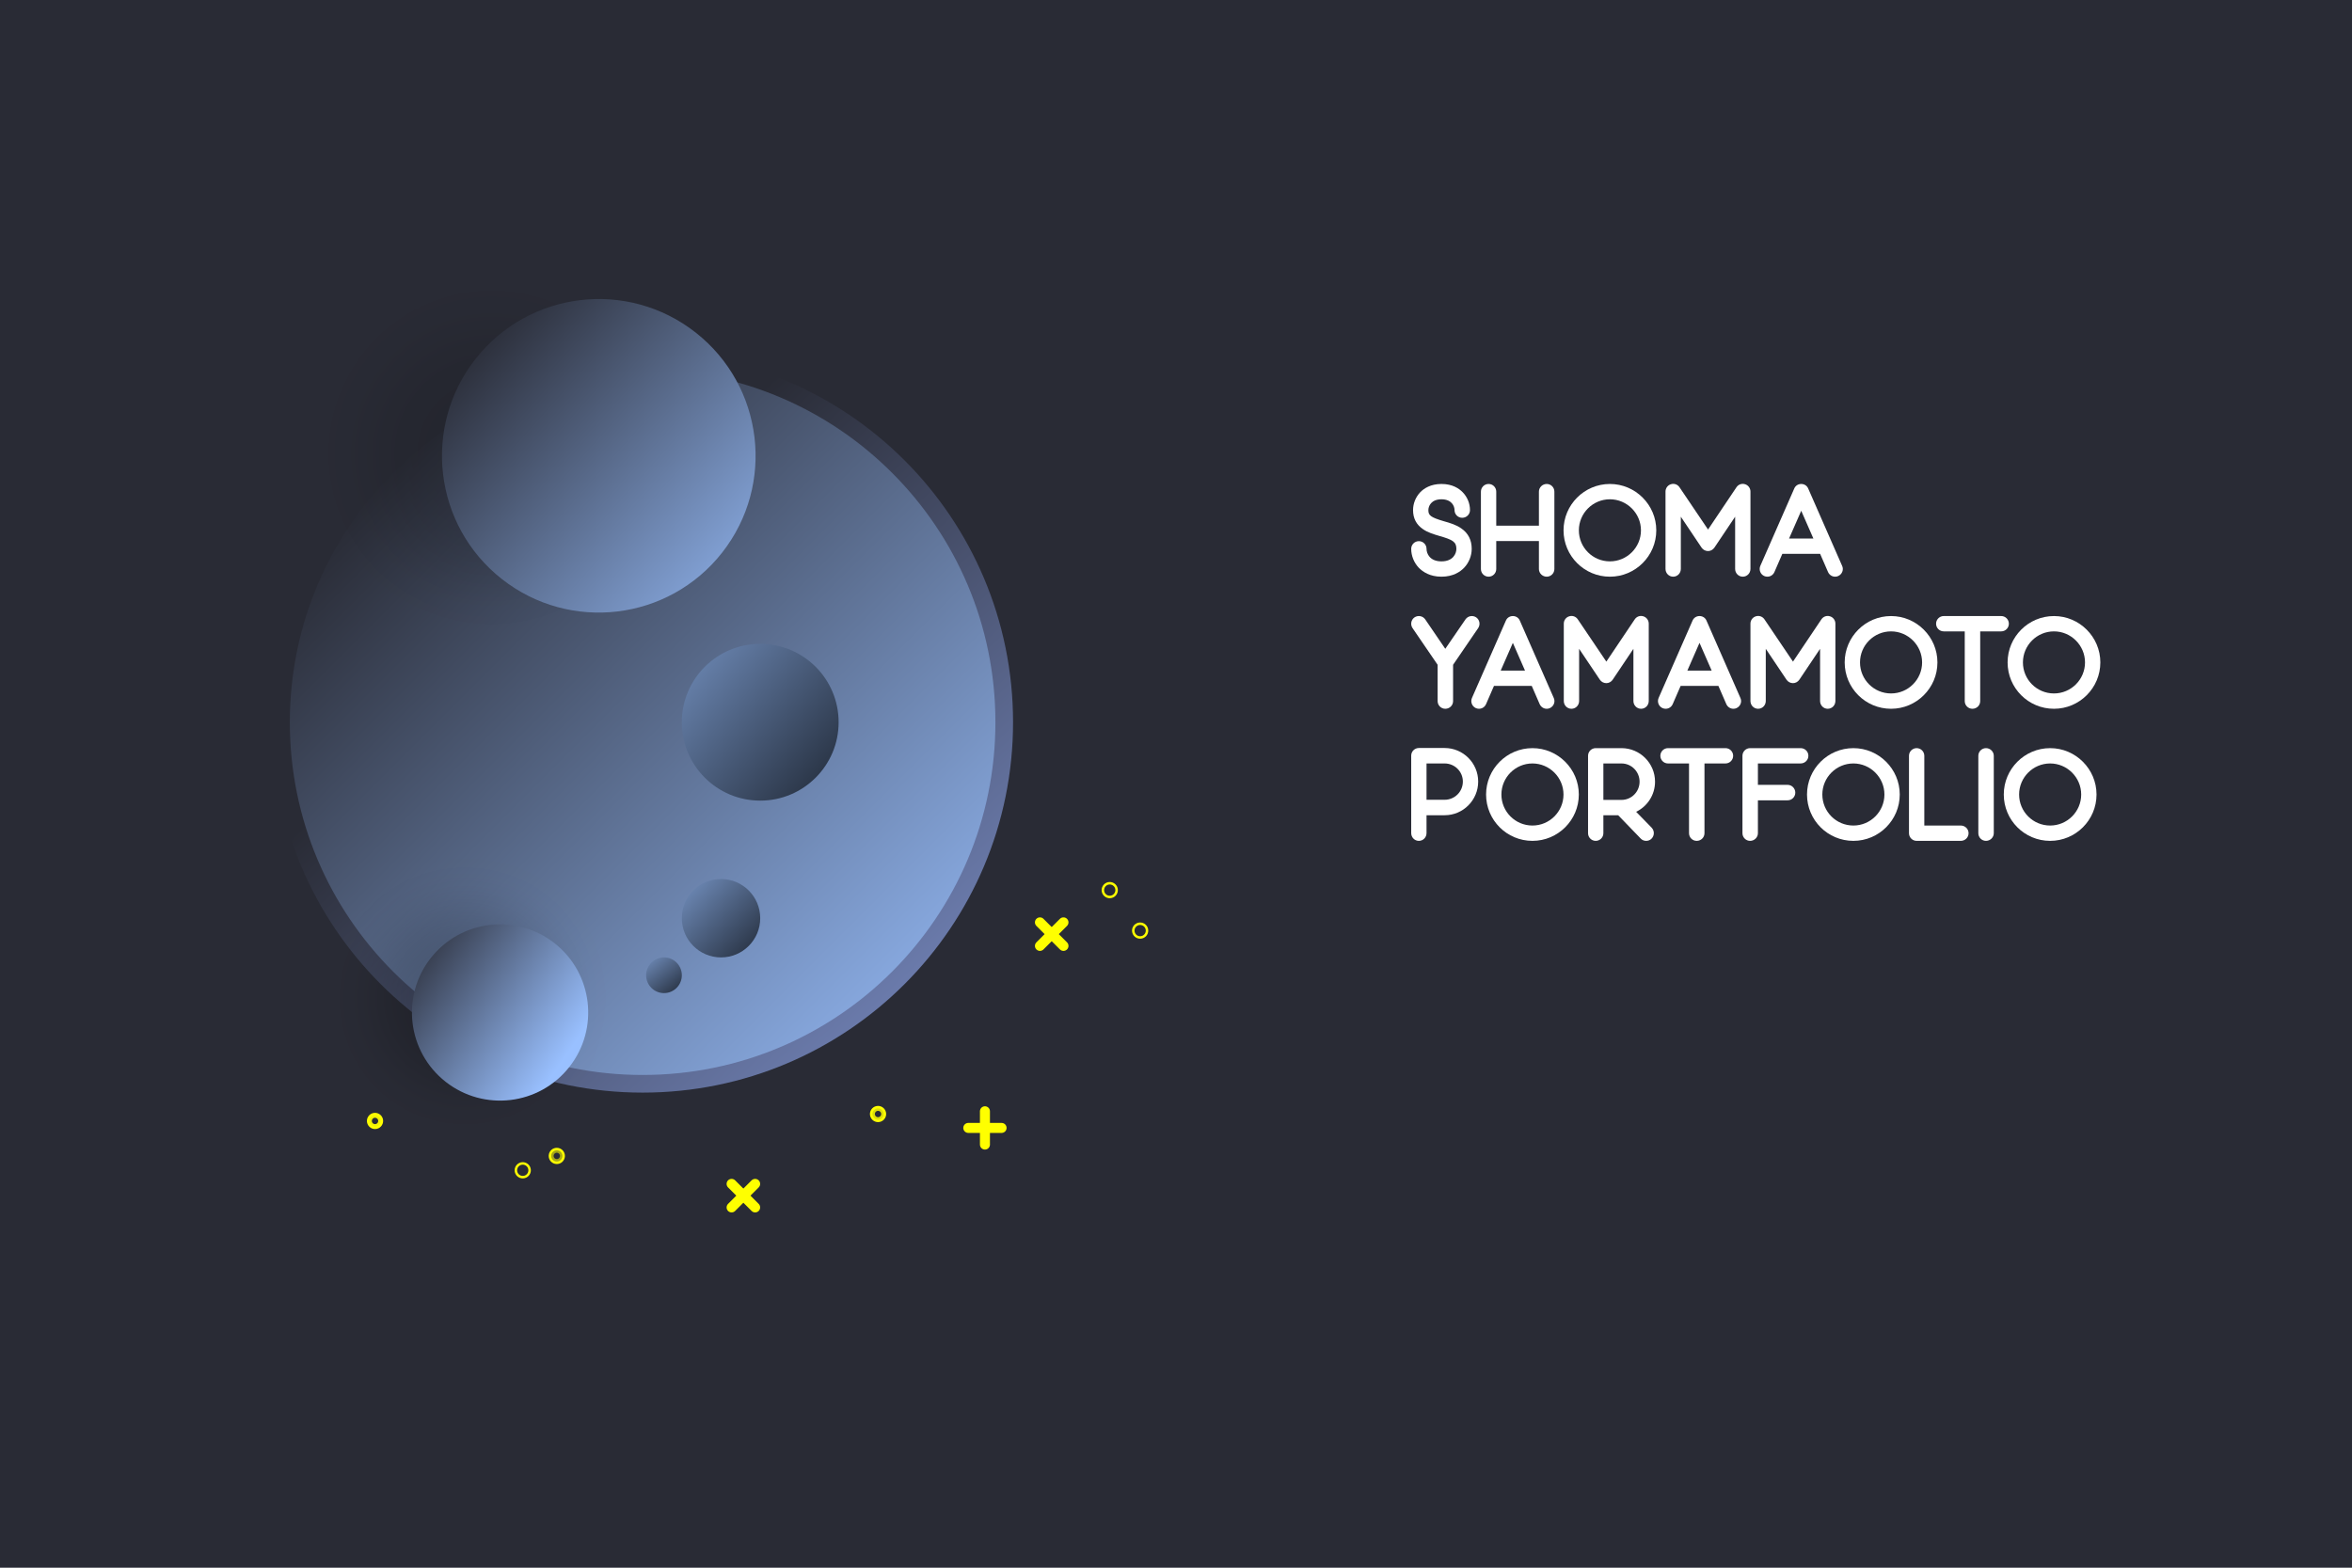
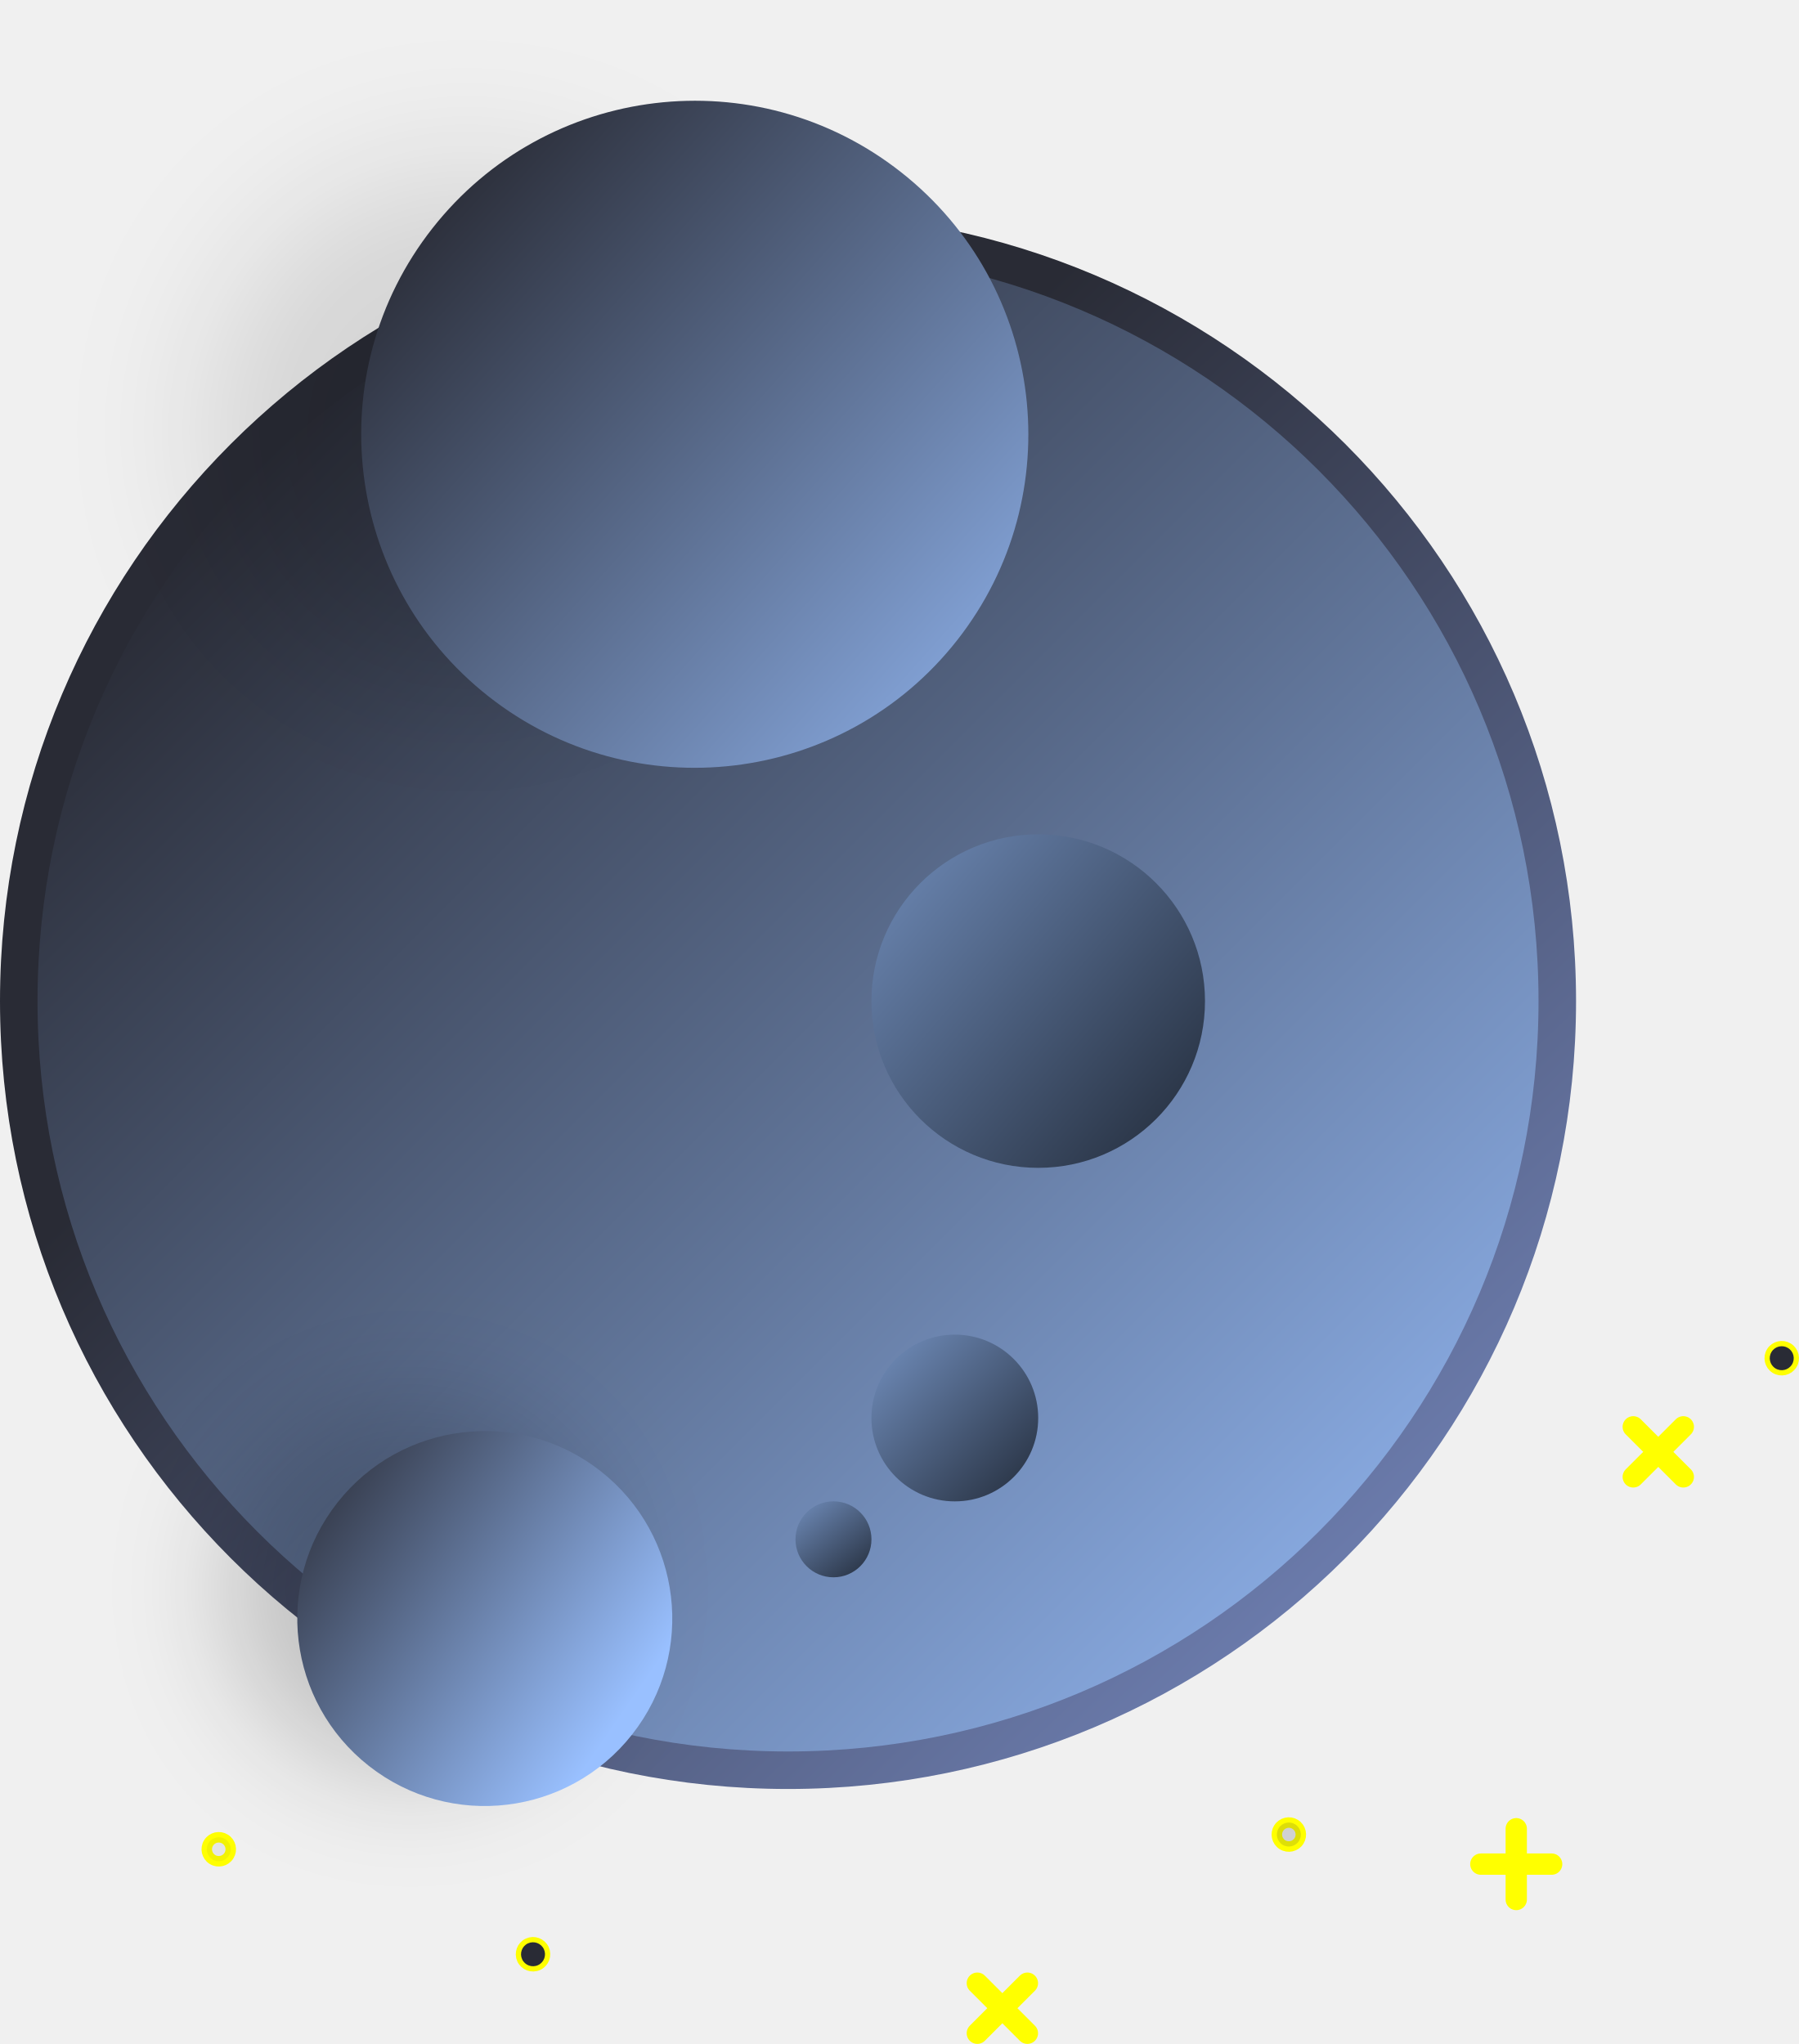
- <svg xmlns="http://www.w3.org/2000/svg" xmlns:xlink="http://www.w3.org/1999/xlink" width="793.75mm" height="529.167mm" version="1.1" viewBox="0 0 793.75 529.167" id="svg924">
+ <svg xmlns="http://www.w3.org/2000/svg" xmlns:xlink="http://www.w3.org/1999/xlink" width="285.39mm" height="324.313mm" version="1.1" viewBox="0 0 285.39 324.313" id="svg924">
  <defs id="defs860">
    <linearGradient id="linearGradient2961">
      <stop stop-color="#292b35" offset="0" id="stop815" />
      <stop stop-color="#292b35" stop-opacity="0" offset="1" id="stop817" />
    </linearGradient>
    <linearGradient id="linearGradient2678" x1="-105.83" x2="-264.58" y1="270.54" y2="111.79" gradientTransform="matrix(1.2857,0,0,1.2857,472.0068,56.702)" gradientUnits="userSpaceOnUse">
      <stop stop-color="#99c0ff" offset="0" id="stop820" />
      <stop stop-color="#292b35" offset="1" id="stop822" />
    </linearGradient>
    <linearGradient id="linearGradient2700" x1="-184.52" x2="-133.55" y1="231.64" y2="281.77" gradientTransform="translate(402.081,93.6314)" gradientUnits="userSpaceOnUse">
      <stop stop-color="#99c0ff" offset="0" id="stop825" />
      <stop offset="1" id="stop827" />
    </linearGradient>
    <linearGradient id="linearGradient2702" x1="-193.68" x2="-82.634" y1="143.54" y2="239.33" gradientTransform="translate(388.852,93.6314)" gradientUnits="userSpaceOnUse">
      <stop stop-color="#99c0ff" offset="0" id="stop830" />
      <stop offset="1" id="stop832" />
    </linearGradient>
    <linearGradient id="linearGradient2750" x2="-211.14" y1="376.38" y2="154.12" gradientTransform="translate(388.852,93.6314)" gradientUnits="userSpaceOnUse">
      <stop stop-color="#99b3ff" offset="0" id="stop835" />
      <stop stop-color="#292b35" offset="1" id="stop837" />
    </linearGradient>
    <linearGradient id="linearGradient2766" x1="-270.86" x2="-126.34" y1="76.093" y2="85.333" gradientTransform="translate(-85.49859,-100.2349)" gradientUnits="userSpaceOnUse">
      <stop stop-color="#99c0ff" offset="0" id="stop840" />
      <stop stop-color="#292b35" offset="1" id="stop842" />
    </linearGradient>
    <linearGradient id="linearGradient2770" x1="-232.87" x2="-114.92" y1="81.314" y2="73.964" gradientTransform="matrix(0.56211,0,0,0.56211,-230.3486,-249.3349)" gradientUnits="userSpaceOnUse">
      <stop stop-color="#99c0ff" offset="0" id="stop845" />
      <stop stop-color="#292b35" offset="1" id="stop847" />
    </linearGradient>
    <linearGradient id="linearGradient2786" x1="-183.37" x2="-136.9" y1="227.74" y2="286.15" gradientTransform="matrix(0.45553,0,0,0.45553,296.39,252.985)" gradientUnits="userSpaceOnUse">
      <stop stop-color="#99c0ff" offset="0" id="stop850" />
      <stop offset="1" id="stop852" />
    </linearGradient>
    <linearGradient id="linearGradient2995" x1="32.279" x2="-269.35" y1="244.61" y2="365.26" gradientTransform="translate(76.688,42.384)" gradientUnits="userSpaceOnUse" xlink:href="#linearGradient2961" />
    <linearGradient id="linearGradient2997" x1="32.279" x2="-269.35" y1="244.61" y2="365.26" gradientTransform="translate(-1.1279,-87.832)" gradientUnits="userSpaceOnUse" xlink:href="#linearGradient2961" />
    <linearGradient id="linearGradient2999" x1="32.279" x2="-269.35" y1="244.61" y2="365.26" gradientUnits="userSpaceOnUse" xlink:href="#linearGradient2961" />
    <linearGradient id="linearGradient3007" x1="32.279" x2="-269.35" y1="244.61" y2="365.26" gradientTransform="translate(40.844,77.519)" gradientUnits="userSpaceOnUse" xlink:href="#linearGradient2961" />
    <linearGradient id="linearGradient3015" x1="32.279" x2="-269.35" y1="244.61" y2="365.26" gradientTransform="translate(-40.844,-77.519)" gradientUnits="userSpaceOnUse" xlink:href="#linearGradient2961" />
    <linearGradient gradientUnits="userSpaceOnUse" gradientTransform="matrix(0.56211,1.243475e-8,-1.243475e-8,0.56211,-36.30284,-174.9548)" y2="73.964" y1="81.314" x2="-114.92" x1="-232.87" id="linearGradient2770-8">
      <stop id="stop845-3" offset="0" stop-color="#99c0ff" />
      <stop id="stop847-6" offset="1" stop-color="#292b35" />
    </linearGradient>
    <linearGradient gradientUnits="userSpaceOnUse" gradientTransform="translate(220.0299,-267.366)" y2="85.333" y1="76.093" x2="-126.34" x1="-270.86" id="linearGradient2766-0">
      <stop id="stop840-8" offset="0" stop-color="#99c0ff" />
      <stop id="stop842-3" offset="1" stop-color="#292b35" />
    </linearGradient>
    <filter style="color-interpolation-filters:sRGB" id="filter1862" x="-0.322" width="1.643" y="-0.322" height="1.643">
      <feGaussianBlur stdDeviation="14.182" id="feGaussianBlur1864" />
    </filter>
    <filter style="color-interpolation-filters:sRGB" id="filter1837" x="-0.354" width="1.708" y="-0.354" height="1.708">
      <feGaussianBlur stdDeviation="8.775" id="feGaussianBlur1839" />
    </filter>
-     <linearGradient xlink:href="#linearGradient2786" id="linearGradient1751" gradientUnits="userSpaceOnUse" gradientTransform="matrix(0.45553,0,0,0.45553,296.39,211.9796)" x1="-183.37" y1="227.74" x2="-136.9" y2="286.15" />
-     <linearGradient xlink:href="#linearGradient2702" id="linearGradient1749" gradientUnits="userSpaceOnUse" gradientTransform="translate(388.852,52.62598)" x1="-193.68" y1="143.54" x2="-82.634" y2="239.33" />
-     <linearGradient xlink:href="#linearGradient2700" id="linearGradient1931" gradientUnits="userSpaceOnUse" gradientTransform="translate(402.081,52.62598)" x1="-184.52" y1="231.64" x2="-133.55" y2="281.77" />
-     <linearGradient xlink:href="#linearGradient2678" id="linearGradient1745" gradientUnits="userSpaceOnUse" gradientTransform="matrix(1.2857,0,0,1.2857,472.0068,15.69658)" x1="-105.83" y1="270.54" x2="-264.58" y2="111.79" />
-     <linearGradient xlink:href="#linearGradient2750-1" id="linearGradient1747" gradientUnits="userSpaceOnUse" gradientTransform="translate(388.852,52.62598)" y1="376.38" x2="-211.14" y2="154.12" />
+     <linearGradient xlink:href="#linearGradient2786" id="linearGradient1751" gradientUnits="userSpaceOnUse" gradientTransform="matrix(0.45553,0,0,0.45553,204.533,127.0278)" x1="-183.37" y1="227.74" x2="-136.9" y2="286.15" />
+     <linearGradient xlink:href="#linearGradient2702" id="linearGradient1749" gradientUnits="userSpaceOnUse" gradientTransform="translate(296.995,-32.32578)" x1="-193.68" y1="143.54" x2="-82.634" y2="239.33" />
+     <linearGradient xlink:href="#linearGradient2700" id="linearGradient1931" gradientUnits="userSpaceOnUse" gradientTransform="translate(310.224,-32.32578)" x1="-184.52" y1="231.64" x2="-133.55" y2="281.77" />
+     <linearGradient xlink:href="#linearGradient2678" id="linearGradient1745" gradientUnits="userSpaceOnUse" gradientTransform="matrix(1.2857,0,0,1.2857,380.1498,-69.25518)" x1="-105.83" y1="270.54" x2="-264.58" y2="111.79" />
+     <linearGradient xlink:href="#linearGradient2750-1" id="linearGradient1747" gradientUnits="userSpaceOnUse" gradientTransform="translate(296.995,-32.32578)" y1="376.38" x2="-211.14" y2="154.12" />
    <linearGradient gradientUnits="userSpaceOnUse" gradientTransform="translate(388.852,93.6314)" y2="154.12" y1="376.38" x2="-211.14" id="linearGradient2750-1">
      <stop id="stop835-1" offset="0" stop-color="#99b3ff" />
      <stop id="stop837-8" offset="1" stop-color="#292b35" />
    </linearGradient>
-     <linearGradient xlink:href="#linearGradient2961" id="linearGradient3281" gradientUnits="userSpaceOnUse" gradientTransform="translate(76.688,42.384)" x1="32.279" y1="244.61" x2="-269.35" y2="365.26" />
-     <linearGradient xlink:href="#linearGradient2961" id="linearGradient3283" gradientUnits="userSpaceOnUse" gradientTransform="translate(-1.1279,-87.832)" x1="32.279" y1="244.61" x2="-269.35" y2="365.26" />
    <linearGradient xlink:href="#linearGradient2961" id="linearGradient3285" gradientUnits="userSpaceOnUse" x1="32.279" y1="244.61" x2="-269.35" y2="365.26" />
    <linearGradient xlink:href="#linearGradient2961" id="linearGradient3287" gradientUnits="userSpaceOnUse" x1="32.279" y1="244.61" x2="-269.35" y2="365.26" />
    <linearGradient xlink:href="#linearGradient2961" id="linearGradient3289" gradientUnits="userSpaceOnUse" x1="32.279" y1="244.61" x2="-269.35" y2="365.26" />
    <linearGradient xlink:href="#linearGradient2961" id="linearGradient3291" gradientUnits="userSpaceOnUse" gradientTransform="translate(76.688,42.384)" x1="32.279" y1="244.61" x2="-269.35" y2="365.26" />
    <linearGradient xlink:href="#linearGradient2961" id="linearGradient3293" gradientUnits="userSpaceOnUse" gradientTransform="translate(40.844,77.519)" x1="32.279" y1="244.61" x2="-269.35" y2="365.26" />
    <linearGradient xlink:href="#linearGradient2961" id="linearGradient3295" gradientUnits="userSpaceOnUse" x1="32.279" y1="244.61" x2="-269.35" y2="365.26" />
    <linearGradient xlink:href="#linearGradient2961" id="linearGradient3297" gradientUnits="userSpaceOnUse" x1="32.279" y1="244.61" x2="-269.35" y2="365.26" />
    <linearGradient xlink:href="#linearGradient2961" id="linearGradient3299" gradientUnits="userSpaceOnUse" x1="32.279" y1="244.61" x2="-269.35" y2="365.26" />
    <linearGradient xlink:href="#linearGradient2961" id="linearGradient3301" gradientUnits="userSpaceOnUse" gradientTransform="translate(-40.844,-77.519)" x1="32.279" y1="244.61" x2="-269.35" y2="365.26" />
    <linearGradient xlink:href="#linearGradient2961" id="linearGradient3303" gradientUnits="userSpaceOnUse" gradientTransform="translate(-40.844,-77.519)" x1="32.279" y1="244.61" x2="-269.35" y2="365.26" />
    <linearGradient xlink:href="#linearGradient2961" id="linearGradient3305" gradientUnits="userSpaceOnUse" x1="32.279" y1="244.61" x2="-269.35" y2="365.26" />
    <linearGradient xlink:href="#linearGradient2961" id="linearGradient3307" gradientUnits="userSpaceOnUse" x1="32.279" y1="244.61" x2="-269.35" y2="365.26" />
    <linearGradient xlink:href="#linearGradient2961" id="linearGradient3309" gradientUnits="userSpaceOnUse" x1="32.279" y1="244.61" x2="-269.35" y2="365.26" />
  </defs>
-   <flowRoot xml:space="preserve" id="flowRoot1047" style="font-style:normal;font-weight:normal;font-size:40px;line-height:1.25;font-family:sans-serif;letter-spacing:0px;word-spacing:0px;fill:#000000;fill-opacity:1;stroke:none" transform="translate(709.0833,164.0467)">
+   <flowRoot xml:space="preserve" id="flowRoot1047" style="font-style:normal;font-weight:normal;font-size:40px;line-height:1.25;font-family:sans-serif;letter-spacing:0px;word-spacing:0px;fill:#000000;fill-opacity:1;stroke:none" transform="translate(617.2263,79.09491)">
    <flowRegion id="flowRegion1049">
      <rect id="rect1051" width="182.407" height="202.674" x="2526.668" y="1096.745" />
    </flowRegion>
    <flowPara id="flowPara1053" />
  </flowRoot>
-   <g style="fill-rule:evenodd" id="g870-7" transform="translate(476.25,58.86958)">
-     <rect id="rect864-1" style="fill:#292b35;stroke-width:0.976;paint-order:normal" height="529.167" width="793.75" y="-58.87" x="-476.25" />
-     <circle id="circle866-5" style="fill:url(#linearGradient3281);stroke:#ffff00;stroke-width:1.665;stroke-linecap:round;stroke-linejoin:round;paint-order:stroke fill markers" r="1.903" cy="-193.21" cx="190.24" transform="rotate(155.16)" />
-     <circle id="circle868-3" style="fill:url(#linearGradient3283);stroke:#ffff00;stroke-width:1.665;stroke-linecap:round;stroke-linejoin:round;paint-order:stroke fill markers" r="1.903" cy="-270.74" cx="-345.84" transform="rotate(-87.022)" />
-   </g>
-   <g style="stroke:#ffff00;stroke-linecap:round;stroke-linejoin:round" id="g898-8" transform="translate(476.25,58.86958)">
+   <g style="stroke:#ffff00;stroke-linecap:round;stroke-linejoin:round" id="g898-8" transform="translate(384.393,-26.08218)">
    <g style="fill:url(#linearGradient3289);stroke-width:0.926" id="g876-1" transform="matrix(-3.6485,0,0,-3.6485,-1405.6,649.54)">
      <path style="fill:url(#linearGradient3285)" id="path872-1" d="m -324.57,82.459 2.177,2.177" />
      <path style="fill:url(#linearGradient3287)" id="path874-2" d="m -324.57,84.636 2.177,-2.177" />
    </g>
    <circle id="circle878-4" style="fill:url(#linearGradient3291);fill-rule:evenodd;stroke-width:1.665;paint-order:stroke fill markers" r="1.903" cy="-179.1" cx="413.31" transform="rotate(155.16)" />
    <circle id="circle880-7" style="fill:url(#linearGradient3293);fill-rule:evenodd;stroke-width:1.665;paint-order:stroke fill markers" r="1.903" cy="-41.156" cx="258.88" transform="rotate(121.87)" />
    <g style="fill:url(#linearGradient3299);stroke-width:0.926" id="g886-8" transform="matrix(3.6485,0,0,3.6485,1058.9,-48.382)">
      <path style="fill:url(#linearGradient3295)" id="path882-9" d="m -324.57,82.459 2.177,2.177" />
      <path style="fill:url(#linearGradient3297)" id="path884-1" d="m -324.57,84.636 2.177,-2.177" />
    </g>
    <circle id="circle888-1" style="fill:url(#linearGradient3301);fill-rule:evenodd;stroke-width:1.665;paint-order:stroke fill markers" r="1.903" cy="-128.27" cx="-455.97" transform="rotate(-58.129)" />
    <circle id="circle890-2" style="fill:url(#linearGradient3303);fill-rule:evenodd;stroke-width:1.665;paint-order:stroke fill markers" r="1.903" cy="14.66" cx="-364.35" transform="rotate(-58.129)" />
    <g style="fill:url(#linearGradient3309);stroke-width:0.926" id="g896-0" transform="matrix(2.5799,2.5799,-2.5799,2.5799,906.24,940.86)">
      <path style="fill:url(#linearGradient3305)" id="path892-6" d="m -324.57,82.459 2.177,2.177" />
      <path style="fill:url(#linearGradient3307)" id="path894-9" d="m -324.57,84.636 2.177,-2.177" />
    </g>
  </g>
-   <circle cx="216.87" cy="243.79" r="119.06" style="fill:url(#linearGradient1745);fill-rule:evenodd;stroke:url(#linearGradient1747);stroke-width:11.906;stroke-linecap:round;stroke-linejoin:round;stroke-dashoffset:50.003;paint-order:stroke fill markers" id="circle900-2" />
-   <circle cx="243.33" cy="309.94" r="13.229" style="fill:url(#linearGradient1931);fill-rule:evenodd;stroke-width:1;paint-order:normal" id="circle902-1" />
-   <circle cx="256.56" cy="243.79" r="26.458" style="fill:url(#linearGradient1749);fill-rule:evenodd;stroke-width:1;paint-order:normal" id="circle904-5" />
-   <circle cx="224.08" cy="329.19" r="6.026" style="fill:url(#linearGradient1751);fill-rule:evenodd;stroke-width:1;paint-order:normal" id="circle910-0" />
-   <g aria-label="SHOMAYAMAMOTOPORTFOLIO" style="font-size:44.585px;line-height:1;font-family:'Moon 2.0';letter-spacing:1.323px;word-spacing:0px;fill:#ffffff;stroke-width:1.115" id="text920-1" transform="translate(1e-5,-67.46376)">
-     <path d="m 486.461,262.123 c -3.923,0 -6.286,-1.65 -7.624,-2.987 -1.65,-1.739 -2.586,-4.057 -2.586,-6.42 0,-1.427 1.159,-2.586 2.586,-2.586 1.427,0 2.586,1.159 2.586,2.586 0,1.56 1.07,4.236 5.038,4.236 3.968,0 5.038,-2.675 5.038,-4.236 0,-2.363 -1.293,-3.076 -5.662,-4.325 -1.962,-0.58 -3.968,-1.159 -5.618,-2.318 -2.229,-1.516 -3.344,-3.656 -3.344,-6.42 0,-2.229 0.892,-4.414 2.408,-6.019 1.248,-1.293 3.522,-2.809 7.178,-2.809 3.701,0 5.93,1.516 7.178,2.809 1.56,1.605 2.452,3.79 2.452,6.019 0,1.427 -1.159,2.586 -2.631,2.586 -1.427,0 -2.586,-1.159 -2.586,-2.586 0,-1.338 -0.936,-3.656 -4.414,-3.656 -3.478,0 -4.414,2.318 -4.414,3.656 0,1.739 0.669,2.408 5.216,3.745 2.051,0.58 4.191,1.204 5.93,2.452 2.318,1.605 3.478,3.923 3.478,6.866 0,2.363 -0.936,4.681 -2.586,6.42 -1.293,1.338 -3.701,2.987 -7.624,2.987 z" id="path977-5" />
-     <path d="m 521.983,230.824 c -1.427,0 -2.631,1.159 -2.631,2.586 v 11.503 h -14.401 v -11.503 c 0,-1.427 -1.159,-2.586 -2.586,-2.586 -1.427,0 -2.586,1.159 -2.586,2.586 v 26.127 c 0,1.427 1.159,2.586 2.586,2.586 1.427,0 2.586,-1.159 2.586,-2.586 v -9.452 h 14.401 v 9.452 c 0,1.427 1.204,2.586 2.631,2.586 1.427,0 2.586,-1.159 2.586,-2.586 v -26.127 c 0,-1.427 -1.159,-2.586 -2.586,-2.586 z" id="path979-0" />
-     <path d="m 543.311,262.123 c -8.649,0 -15.649,-7 -15.649,-15.649 0,-8.605 7,-15.649 15.649,-15.649 8.605,0 15.649,7.044 15.649,15.649 0,8.649 -7.044,15.649 -15.649,15.649 z m 0,-26.127 c -5.796,0 -10.477,4.726 -10.477,10.477 0,5.796 4.681,10.477 10.477,10.477 5.751,0 10.477,-4.681 10.477,-10.477 0,-5.751 -4.726,-10.477 -10.477,-10.477 z" id="path981-5" />
-     <path d="m 588.157,262.123 c -1.427,0 -2.586,-1.159 -2.586,-2.631 v -17.611 l -7,10.433 c -0.49,0.713 -1.293,1.159 -2.14,1.159 -0.892,0 -1.694,-0.446 -2.185,-1.159 l -7,-10.433 v 17.611 c 0,1.471 -1.159,2.631 -2.586,2.631 -1.427,0 -2.586,-1.159 -2.586,-2.631 v -26.127 c 0,-1.115 0.758,-2.14 1.828,-2.452 1.115,-0.357 2.274,0.089 2.898,1.025 l 9.63,14.267 9.586,-14.267 c 0.624,-0.936 1.783,-1.382 2.898,-1.025 1.07,0.312 1.828,1.338 1.828,2.452 v 26.127 c 0,1.471 -1.159,2.631 -2.586,2.631 z" id="path983-0" />
-     <path d="m 621.697,258.511 -11.458,-26.127 c -0.401,-0.981 -1.338,-1.56 -2.363,-1.56 -1.025,0 -1.962,0.58 -2.363,1.56 l -11.458,26.127 c -0.535,1.293 0.045,2.809 1.338,3.388 1.338,0.58 2.853,0 3.433,-1.338 l 2.675,-6.153 h 12.751 l 2.675,6.153 c 0.446,0.981 1.382,1.56 2.363,1.56 0.357,0 0.713,-0.045 1.07,-0.223 1.293,-0.58 1.917,-2.095 1.338,-3.388 z m -17.923,-9.274 4.102,-9.363 4.102,9.363 z" id="path985-1" />
-     <path d="m 498.187,275.855 c -1.204,-0.803 -2.809,-0.49 -3.611,0.669 l -6.822,9.942 -6.777,-9.942 c -0.803,-1.159 -2.408,-1.471 -3.611,-0.669 -1.159,0.803 -1.471,2.408 -0.669,3.611 l 8.471,12.395 v 12.261 c 0,1.427 1.159,2.586 2.586,2.586 1.471,0 2.631,-1.159 2.631,-2.586 V 291.861 l 8.471,-12.395 c 0.803,-1.204 0.49,-2.809 -0.669,-3.611 z" id="path987-1" />
-     <path d="m 524.378,303.096 -11.458,-26.127 c -0.401,-0.981 -1.338,-1.56 -2.363,-1.56 -1.025,0 -1.962,0.58 -2.363,1.56 l -11.458,26.127 c -0.535,1.293 0.045,2.809 1.338,3.388 1.338,0.58 2.853,0 3.433,-1.338 l 2.675,-6.153 h 12.751 l 2.675,6.153 c 0.446,0.981 1.382,1.56 2.363,1.56 0.357,0 0.713,-0.045 1.07,-0.223 1.293,-0.58 1.917,-2.095 1.338,-3.388 z m -17.923,-9.274 4.102,-9.363 4.102,9.363 z" id="path989-6" />
-     <path d="m 553.831,306.708 c -1.427,0 -2.586,-1.159 -2.586,-2.631 v -17.611 l -7,10.433 c -0.49,0.713 -1.293,1.159 -2.14,1.159 -0.892,0 -1.694,-0.446 -2.185,-1.159 l -7,-10.433 v 17.611 c 0,1.471 -1.159,2.631 -2.586,2.631 -1.427,0 -2.586,-1.159 -2.586,-2.631 v -26.127 c 0,-1.115 0.758,-2.14 1.828,-2.452 1.115,-0.357 2.274,0.089 2.898,1.025 l 9.63,14.267 9.586,-14.267 c 0.624,-0.936 1.783,-1.382 2.898,-1.025 1.07,0.312 1.828,1.338 1.828,2.452 v 26.127 c 0,1.471 -1.159,2.631 -2.586,2.631 z" id="path991-5" />
-     <path d="m 587.371,303.096 -11.458,-26.127 c -0.401,-0.981 -1.338,-1.56 -2.363,-1.56 -1.025,0 -1.962,0.58 -2.363,1.56 l -11.458,26.127 c -0.535,1.293 0.045,2.809 1.338,3.388 1.338,0.58 2.853,0 3.433,-1.338 l 2.675,-6.153 h 12.751 l 2.675,6.153 c 0.446,0.981 1.382,1.56 2.363,1.56 0.357,0 0.713,-0.045 1.07,-0.223 1.293,-0.58 1.917,-2.095 1.338,-3.388 z m -17.923,-9.274 4.102,-9.363 4.102,9.363 z" id="path993-6" />
-     <path d="m 616.823,306.708 c -1.427,0 -2.586,-1.159 -2.586,-2.631 v -17.611 l -7,10.433 c -0.49,0.713 -1.293,1.159 -2.14,1.159 -0.892,0 -1.694,-0.446 -2.185,-1.159 l -7,-10.433 v 17.611 c 0,1.471 -1.159,2.631 -2.586,2.631 -1.427,0 -2.586,-1.159 -2.586,-2.631 v -26.127 c 0,-1.115 0.758,-2.14 1.828,-2.452 1.115,-0.357 2.274,0.089 2.898,1.025 l 9.63,14.267 9.586,-14.267 c 0.624,-0.936 1.783,-1.382 2.898,-1.025 1.07,0.312 1.828,1.338 1.828,2.452 v 26.127 c 0,1.471 -1.159,2.631 -2.586,2.631 z" id="path995-6" />
-     <path d="m 638.191,306.708 c -8.649,0 -15.649,-7 -15.649,-15.649 0,-8.605 7,-15.649 15.649,-15.649 8.605,0 15.649,7.044 15.649,15.649 0,8.649 -7.044,15.649 -15.649,15.649 z m 0,-26.127 c -5.796,0 -10.477,4.726 -10.477,10.477 0,5.796 4.681,10.477 10.477,10.477 5.751,0 10.477,-4.681 10.477,-10.477 0,-5.751 -4.726,-10.477 -10.477,-10.477 z" id="path997-3" />
-     <path d="m 675.365,275.409 h -19.394 c -1.427,0 -2.586,1.159 -2.586,2.586 0,1.427 1.159,2.586 2.586,2.586 h 7.089 v 23.541 c 0,1.427 1.159,2.586 2.586,2.586 1.471,0 2.631,-1.159 2.631,-2.586 v -23.541 h 7.089 c 1.427,0 2.586,-1.159 2.586,-2.586 0,-1.427 -1.159,-2.586 -2.586,-2.586 z" id="path999-3" />
-     <path d="m 693.172,306.708 c -8.649,0 -15.649,-7 -15.649,-15.649 0,-8.605 7,-15.649 15.649,-15.649 8.605,0 15.649,7.044 15.649,15.649 0,8.649 -7.044,15.649 -15.649,15.649 z m 0,-26.127 c -5.796,0 -10.477,4.726 -10.477,10.477 0,5.796 4.681,10.477 10.477,10.477 5.751,0 10.477,-4.681 10.477,-10.477 0,-5.751 -4.726,-10.477 -10.477,-10.477 z" id="path1001-1" />
-     <path d="m 487.531,319.949 h -8.694 c -1.427,0 -2.586,1.159 -2.586,2.586 v 26.127 c 0,1.471 1.159,2.631 2.586,2.631 1.427,0 2.586,-1.159 2.586,-2.631 v -6.019 h 6.108 c 6.242,0 11.325,-5.083 11.325,-11.369 0,-6.242 -5.083,-11.325 -11.325,-11.325 z m 0,17.477 h -6.108 v -12.261 h 6.108 c 3.388,0 6.153,2.72 6.153,6.108 0,3.433 -2.764,6.153 -6.153,6.153 z" id="path1003-1" />
-     <path d="m 517.17,351.293 c -8.649,0 -15.649,-7 -15.649,-15.649 0,-8.605 7,-15.649 15.649,-15.649 8.605,0 15.649,7.044 15.649,15.649 0,8.649 -7.044,15.649 -15.649,15.649 z m 0,-26.127 c -5.796,0 -10.477,4.726 -10.477,10.477 0,5.796 4.681,10.477 10.477,10.477 5.751,0 10.477,-4.681 10.477,-10.477 0,-5.751 -4.726,-10.477 -10.477,-10.477 z" id="path1005-7" />
-     <path d="m 552.163,341.484 c 3.79,-1.828 6.376,-5.707 6.376,-10.165 0,-6.242 -5.083,-11.325 -11.325,-11.325 h -8.694 c -1.427,0 -2.586,1.159 -2.586,2.586 v 26.127 c 0,1.427 1.159,2.586 2.586,2.586 1.427,0 2.586,-1.159 2.586,-2.586 v -6.064 h 4.994 l 7.579,7.847 c 0.49,0.535 1.159,0.803 1.873,0.803 0.624,0 1.293,-0.223 1.783,-0.713 1.025,-1.025 1.07,-2.631 0.089,-3.701 z M 541.106,325.166 h 6.108 c 3.388,0 6.108,2.764 6.108,6.153 0,3.388 -2.72,6.153 -6.108,6.153 H 541.106 Z" id="path1007-4" />
-     <path d="m 582.314,319.994 h -19.394 c -1.427,0 -2.586,1.159 -2.586,2.586 0,1.427 1.159,2.586 2.586,2.586 h 7.089 v 23.541 c 0,1.427 1.159,2.586 2.586,2.586 1.471,0 2.631,-1.159 2.631,-2.586 v -23.541 h 7.089 c 1.427,0 2.586,-1.159 2.586,-2.586 0,-1.427 -1.159,-2.586 -2.586,-2.586 z" id="path1009-2" />
-     <path d="m 607.659,319.994 h -17.031 c -1.427,0 -2.586,1.159 -2.586,2.586 v 26.127 c 0,1.427 1.159,2.586 2.586,2.586 1.427,0 2.631,-1.159 2.631,-2.586 v -11.102 h 10.032 c 1.427,0 2.586,-1.159 2.586,-2.586 0,-1.427 -1.159,-2.631 -2.586,-2.631 h -10.032 v -7.223 h 14.401 c 1.471,0 2.631,-1.159 2.631,-2.586 0,-1.427 -1.159,-2.586 -2.631,-2.586 z" id="path1011-0" />
-     <path d="m 625.477,351.293 c -8.649,0 -15.649,-7 -15.649,-15.649 0,-8.605 7,-15.649 15.649,-15.649 8.605,0 15.649,7.044 15.649,15.649 0,8.649 -7.044,15.649 -15.649,15.649 z m 0,-26.127 c -5.796,0 -10.477,4.726 -10.477,10.477 0,5.796 4.681,10.477 10.477,10.477 5.751,0 10.477,-4.681 10.477,-10.477 0,-5.751 -4.726,-10.477 -10.477,-10.477 z" id="path1013-1" />
-     <path d="m 661.719,351.293 h -14.891 c -1.427,0 -2.586,-1.159 -2.586,-2.586 v -26.127 c 0,-1.427 1.159,-2.586 2.586,-2.586 1.427,0 2.586,1.159 2.586,2.586 v 23.541 h 12.305 c 1.471,0 2.631,1.159 2.631,2.586 0,1.427 -1.159,2.586 -2.631,2.586 z" id="path1015-1" />
-     <path d="m 670.23,351.293 c -1.427,0 -2.586,-1.159 -2.586,-2.586 v -26.127 c 0,-1.427 1.159,-2.586 2.586,-2.586 1.427,0 2.631,1.159 2.631,2.586 v 26.127 c 0,1.427 -1.204,2.586 -2.631,2.586 z" id="path1017-3" />
-     <path d="m 691.883,351.293 c -8.649,0 -15.649,-7 -15.649,-15.649 0,-8.605 7,-15.649 15.649,-15.649 8.605,0 15.649,7.044 15.649,15.649 0,8.649 -7.044,15.649 -15.649,15.649 z m 0,-26.127 c -5.796,0 -10.477,4.726 -10.477,10.477 0,5.796 4.681,10.477 10.477,10.477 5.751,0 10.477,-4.681 10.477,-10.477 0,-5.751 -4.726,-10.477 -10.477,-10.477 z" id="path1019-9" />
-   </g>
-   <g id="g1743" transform="translate(123.6594,155.8156)" style="opacity:0.189;fill:#000000;fill-opacity:1;filter:url(#filter1837)">
+   <circle cx="125.013" cy="158.838" r="119.06" style="fill:url(#linearGradient1745);fill-rule:evenodd;stroke:url(#linearGradient1747);stroke-width:11.906;stroke-linecap:round;stroke-linejoin:round;stroke-dashoffset:50.003;paint-order:stroke fill markers" id="circle900-2" />
+   <circle cx="151.473" cy="224.988" r="13.229" style="fill:url(#linearGradient1931);fill-rule:evenodd;stroke-width:1;paint-order:normal" id="circle902-1" />
+   <circle cx="164.703" cy="158.838" r="26.458" style="fill:url(#linearGradient1749);fill-rule:evenodd;stroke-width:1;paint-order:normal" id="circle904-5" />
+   <circle cx="132.223" cy="244.238" r="6.026" style="fill:url(#linearGradient1751);fill-rule:evenodd;stroke-width:1;paint-order:normal" id="circle910-0" />
+   <g id="g1743" transform="translate(31.80236,70.8638)" style="opacity:0.189;fill:#000000;fill-opacity:1;filter:url(#filter1837)">
    <circle id="circle1741" style="fill:#000000;fill-opacity:1;fill-rule:evenodd;stroke-width:1;stroke-opacity:0;paint-order:stroke fill markers" r="29.745" cy="-122.034" cx="-138.196" transform="rotate(-141.84)" />
  </g>
-   <g id="g1843" transform="matrix(0.7843795,0,0,0.7843795,275.6337,57.76059)" style="opacity:0.116;fill:#000000;fill-opacity:1;filter:url(#filter1862)">
+   <g id="g1843" transform="matrix(0.7843795,0,0,0.7843795,183.7767,-27.19117)" style="opacity:0.116;fill:#000000;fill-opacity:1;filter:url(#filter1862)">
    <circle id="circle1841" style="fill:#000000;fill-opacity:1;fill-rule:evenodd;stroke-width:1;stroke-opacity:0;paint-order:stroke fill markers" r="52.917" cy="-182.036" cx="34.82" transform="rotate(-141.84)" />
  </g>
-   <g transform="translate(341.9278,32.23762)" id="layer1-0">
+   <g transform="translate(250.0708,-52.71414)" id="layer1-0">
    <circle transform="rotate(-141.84)" cx="34.82" cy="-182.036" r="52.917" style="fill:url(#linearGradient2766-0);fill-rule:evenodd;stroke-width:1;stroke-opacity:0;paint-order:stroke fill markers" id="circle906" />
  </g>
-   <g transform="translate(136.8165,155.1577)" id="layer1-4">
+   <g transform="translate(44.95948,70.20594)" id="layer1-4">
    <circle transform="rotate(-141.84)" cx="-140.413" cy="-126.985" r="29.745" style="fill:url(#linearGradient2770-8);fill-rule:evenodd;stroke-width:1;stroke-opacity:0;paint-order:stroke fill markers" id="circle908" />
  </g>
</svg>
